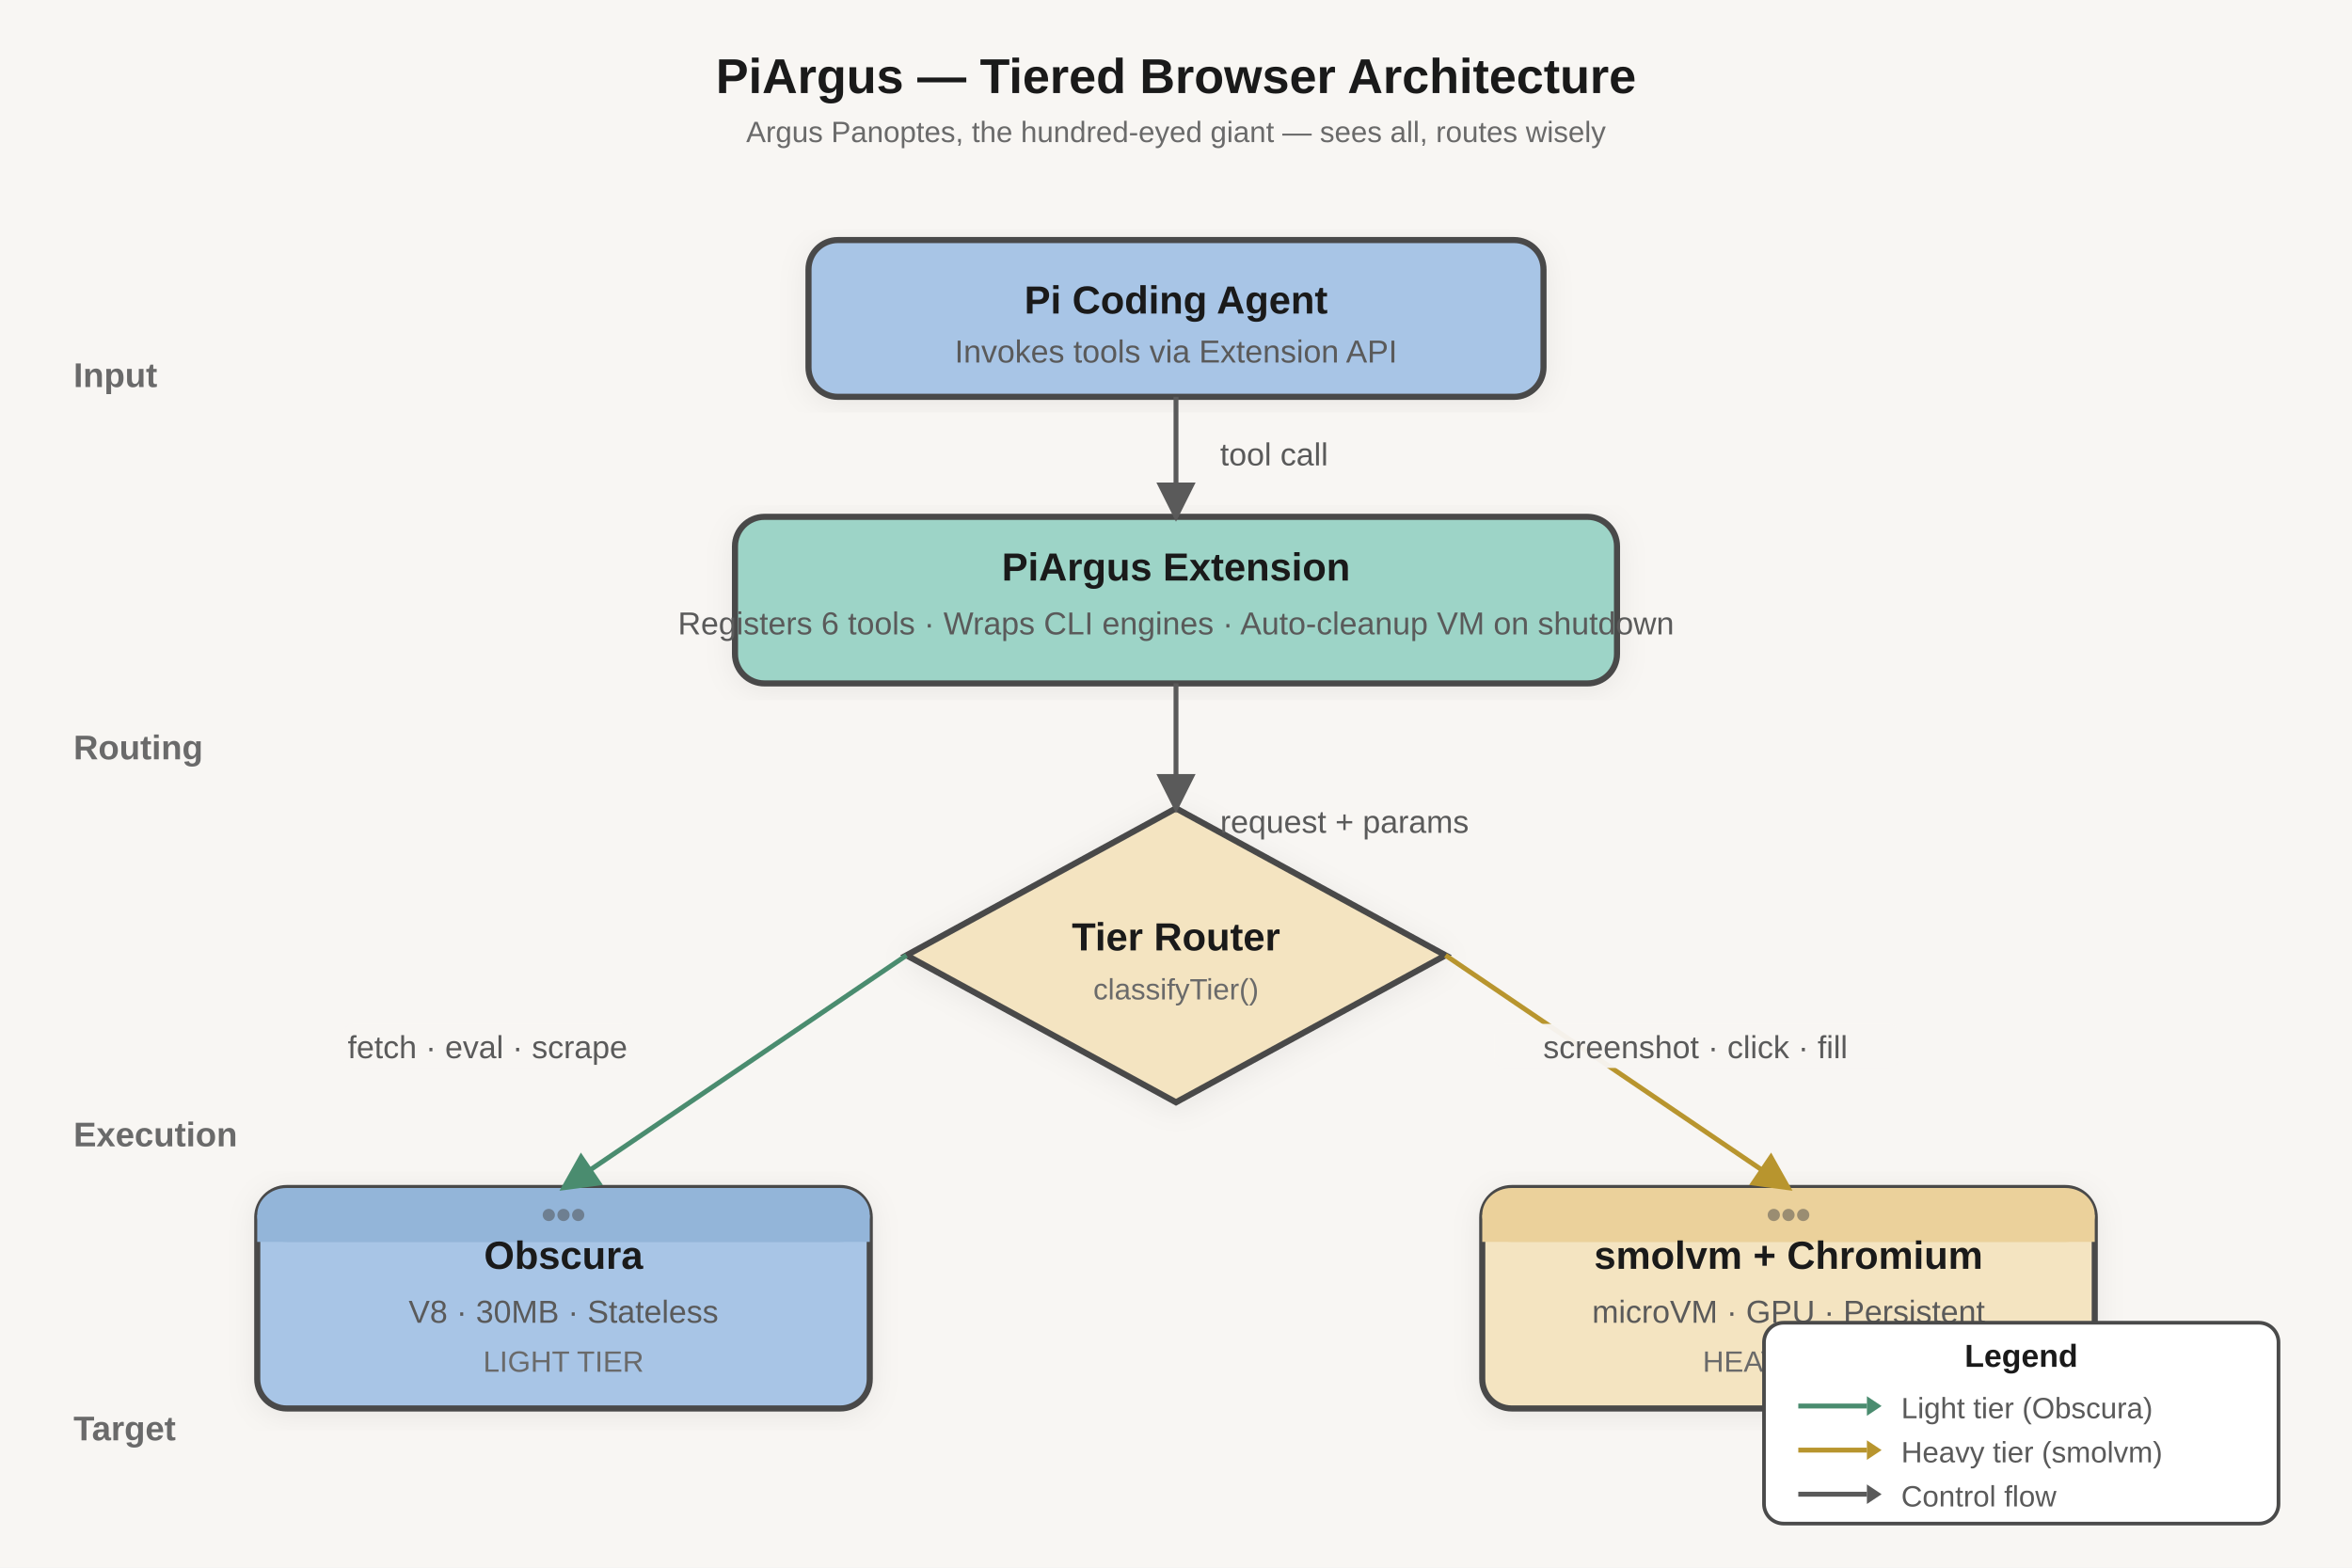
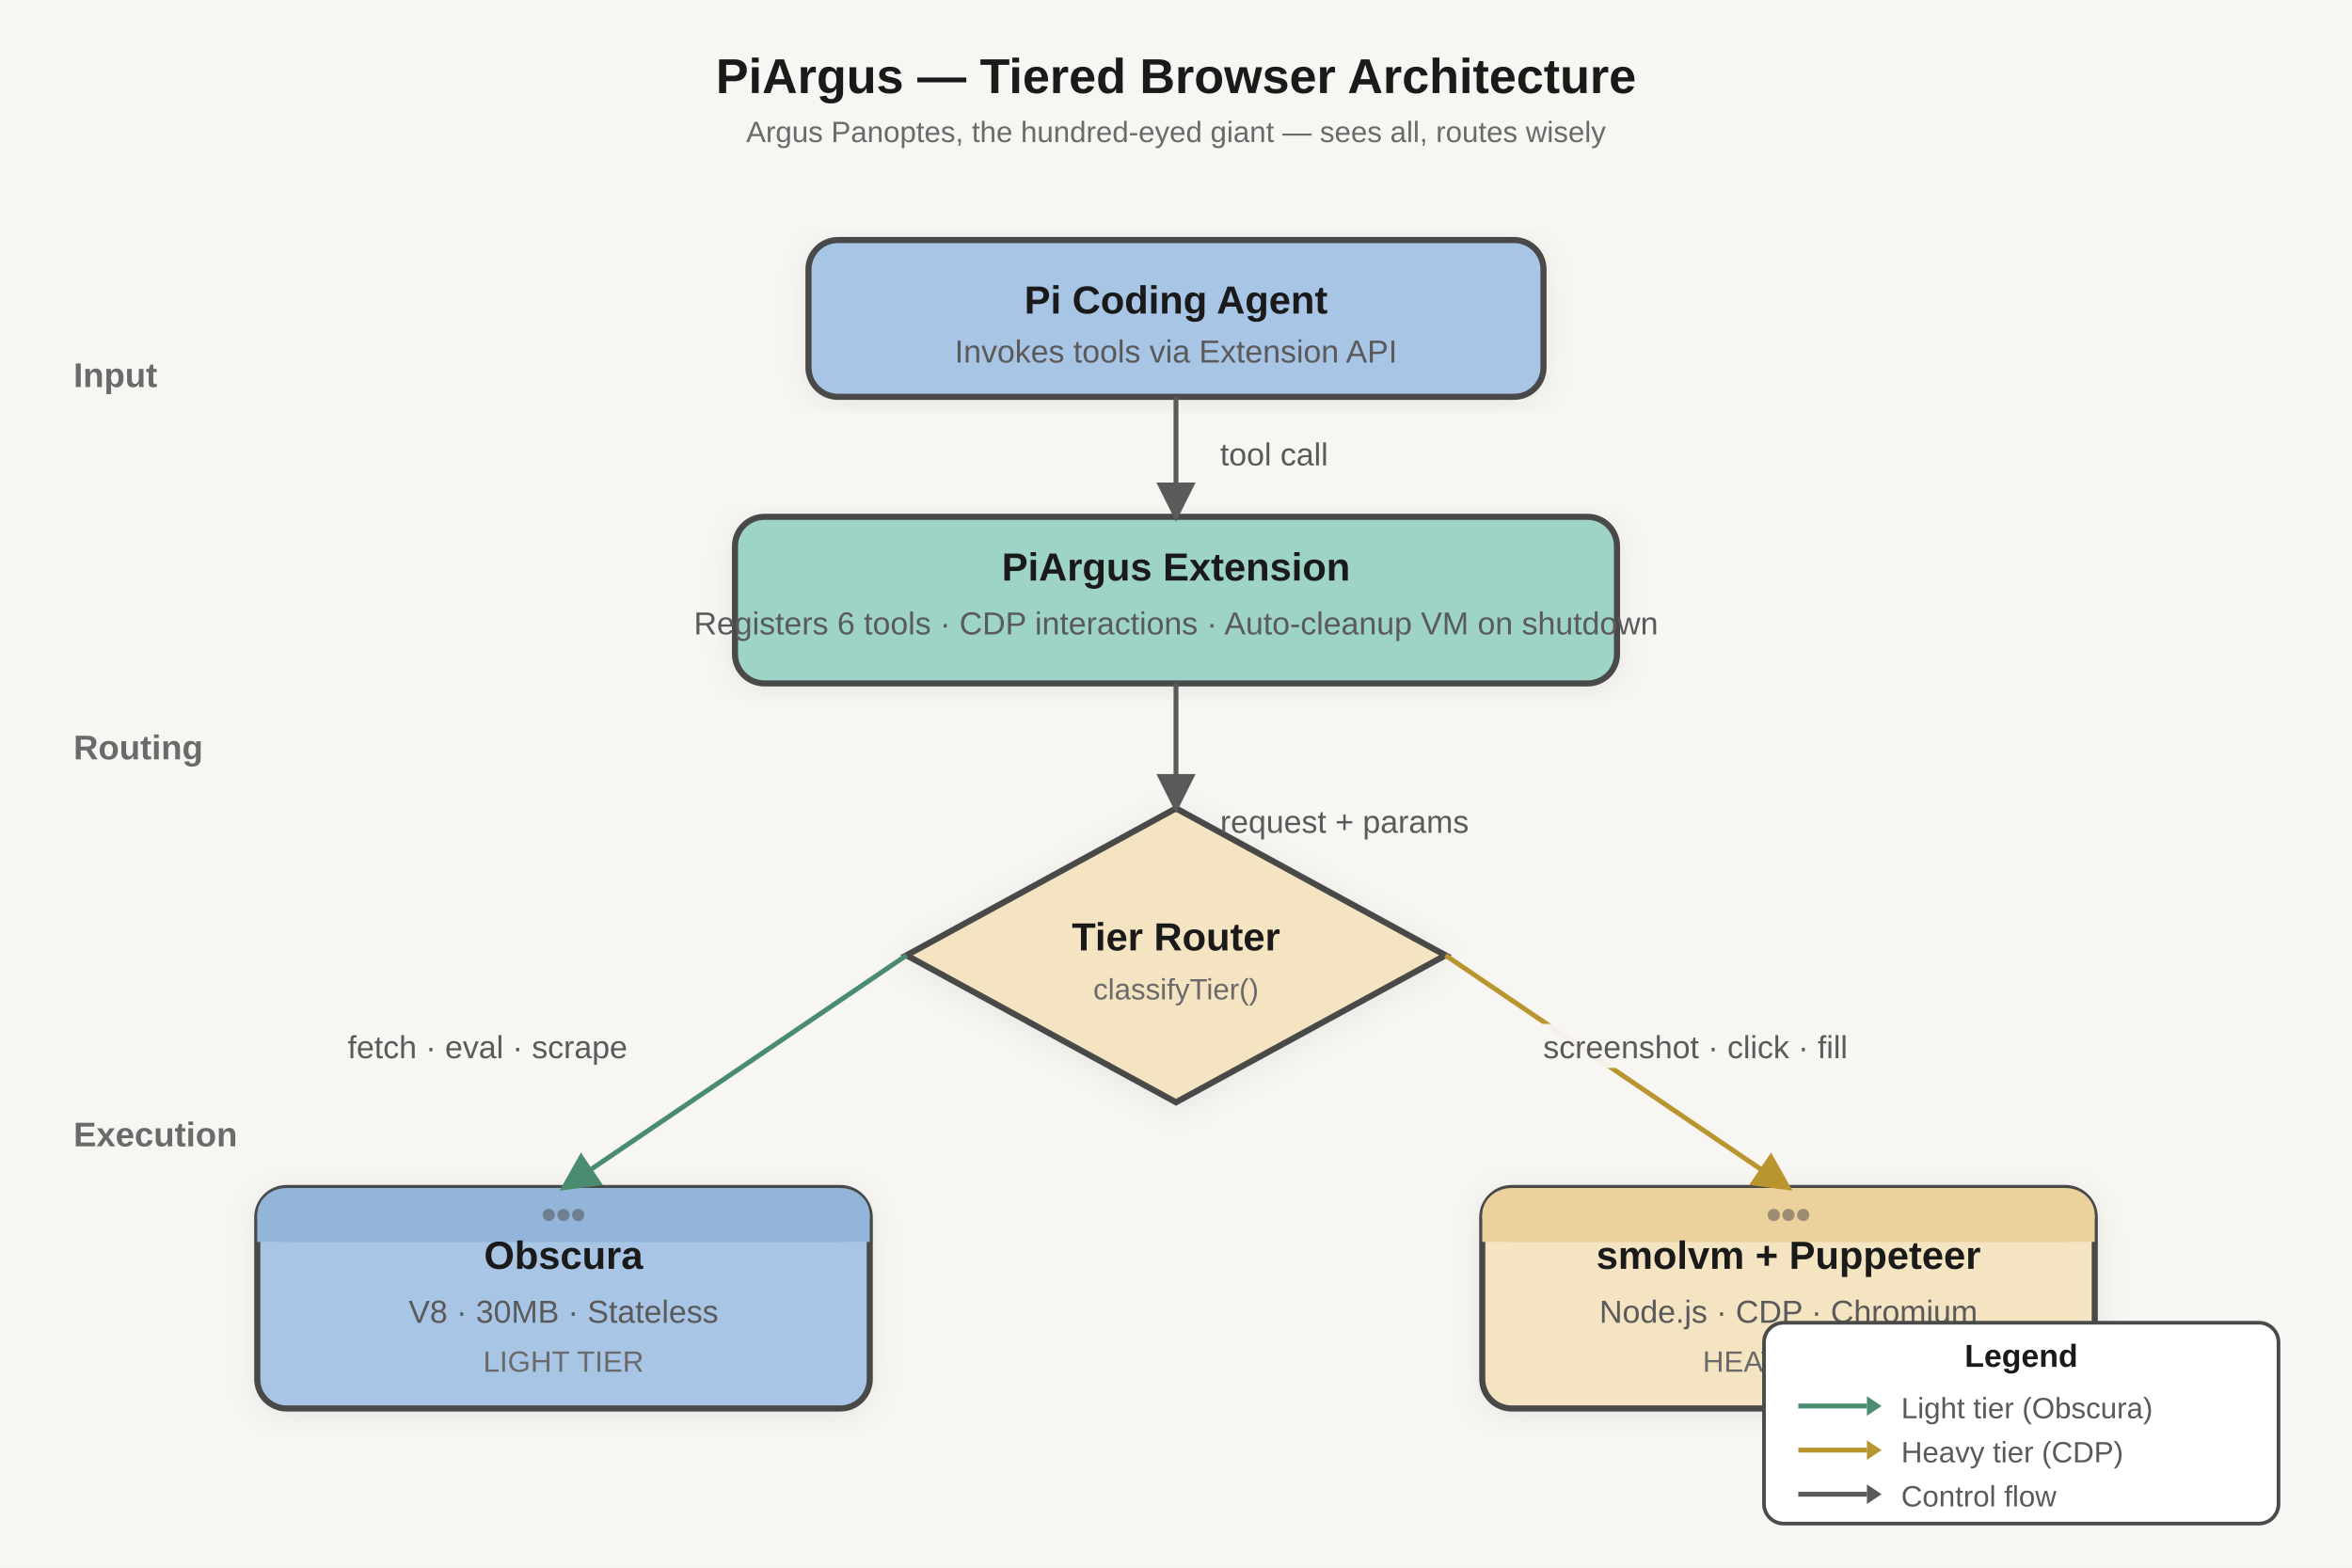
<svg xmlns="http://www.w3.org/2000/svg" viewBox="0 0 960 640" width="960" height="640">
  <style>
  text { font-family: -apple-system, BlinkMacSystemFont, "Segoe UI", "Helvetica Neue", Arial, sans-serif; }
  .title { font-size: 20px; font-weight: 700; fill: #1a1a1a; }
  .node-label { font-size: 16px; font-weight: 600; fill: #1a1a1a; }
  .node-detail { font-size: 13px; fill: #5a5a5a; }
  .node-sub { font-size: 12px; fill: #6a6a6a; }
  .layer-label { font-size: 14px; font-weight: 600; fill: #6a6a6a; }
  .arrow-label { font-size: 13px; fill: #5a5a5a; }
  .legend-text { font-size: 12px; fill: #5a5a5a; }
  .legend-title { font-size: 13px; font-weight: 600; fill: #1a1a1a; }
</style>
  <defs>
    <marker id="arrow" markerWidth="8" markerHeight="8" refX="7" refY="4" orient="auto">
      <polygon points="0 0, 8 4, 0 8" fill="#5a5a5a" />
    </marker>
    <marker id="arrow-green" markerWidth="8" markerHeight="8" refX="7" refY="4" orient="auto">
      <polygon points="0 0, 8 4, 0 8" fill="#4a8c6f" />
    </marker>
    <marker id="arrow-gold" markerWidth="8" markerHeight="8" refX="7" refY="4" orient="auto">
      <polygon points="0 0, 8 4, 0 8" fill="#b8952e" />
    </marker>
    <filter id="shadow">
      <feDropShadow dx="0" dy="2" stdDeviation="6" flood-color="#00000010" />
    </filter>
  </defs>
  <rect width="960" height="640" fill="#f8f6f3" />
  <text x="480" y="38" text-anchor="middle" class="title">PiArgus — Tiered Browser Architecture</text>
  <text x="480" y="58" text-anchor="middle" class="node-sub">Argus Panoptes, the hundred-eyed giant — sees all, routes wisely</text>
  <text x="30" y="158" class="layer-label">Input</text>
  <text x="30" y="310" class="layer-label">Routing</text>
  <text x="30" y="468" class="layer-label">Execution</text>
-   <text x="30" y="588" class="layer-label">Target</text>
  <rect x="330" y="98" width="300" height="64" rx="12" fill="#a8c5e6" stroke="#4a4a4a" stroke-width="2.5" filter="url(#shadow)" />
  <text x="480" y="128" text-anchor="middle" class="node-label">Pi Coding Agent</text>
  <text x="480" y="148" text-anchor="middle" class="node-detail">Invokes tools via Extension API</text>
  <rect x="300" y="211" width="360" height="68" rx="12" fill="#9dd4c7" stroke="#4a4a4a" stroke-width="2.5" filter="url(#shadow)" />
  <text x="480" y="237" text-anchor="middle" class="node-label">PiArgus Extension</text>
-   <text x="480" y="259" text-anchor="middle" class="node-detail">Registers 6 tools · Wraps CLI engines · Auto-cleanup VM on shutdown</text>
+   <text x="480" y="259" text-anchor="middle" class="node-detail">Registers 6 tools · CDP interactions · Auto-cleanup VM on shutdown</text>
  <polygon points="480,330 590,390 480,450 370,390" fill="#f4e4c1" stroke="#4a4a4a" stroke-width="2.5" filter="url(#shadow)" />
  <text x="480" y="388" text-anchor="middle" class="node-label">Tier Router</text>
  <text x="480" y="408" text-anchor="middle" class="node-sub" fill="#5a5a5a">classifyTier()</text>
  <rect x="105" y="485" width="250" height="90" rx="12" fill="#a8c5e6" stroke="#4a4a4a" stroke-width="2.5" filter="url(#shadow)" />
  <rect x="105" y="485" width="250" height="22" rx="12" fill="#93b5d9" />
  <rect x="105" y="496" width="250" height="11" fill="#93b5d9" />
  <circle cx="224" cy="496" r="2.5" fill="#4a4a4a" opacity="0.5" />
  <circle cx="230" cy="496" r="2.5" fill="#4a4a4a" opacity="0.5" />
  <circle cx="236" cy="496" r="2.5" fill="#4a4a4a" opacity="0.5" />
  <text x="230" y="518" text-anchor="middle" class="node-label">Obscura</text>
  <text x="230" y="540" text-anchor="middle" class="node-detail">V8 · 30MB · Stateless</text>
  <text x="230" y="560" text-anchor="middle" class="node-sub">LIGHT TIER</text>
  <rect x="605" y="485" width="250" height="90" rx="12" fill="#f4e4c1" stroke="#4a4a4a" stroke-width="2.5" filter="url(#shadow)" />
  <rect x="605" y="485" width="250" height="22" rx="12" fill="#ebd19b" />
  <rect x="605" y="496" width="250" height="11" fill="#ebd19b" />
  <circle cx="724" cy="496" r="2.5" fill="#4a4a4a" opacity="0.5" />
  <circle cx="730" cy="496" r="2.5" fill="#4a4a4a" opacity="0.5" />
  <circle cx="736" cy="496" r="2.5" fill="#4a4a4a" opacity="0.5" />
-   <text x="730" y="518" text-anchor="middle" class="node-label">smolvm + Chromium</text>
-   <text x="730" y="540" text-anchor="middle" class="node-detail">microVM · GPU · Persistent</text>
+   <text x="730" y="518" text-anchor="middle" class="node-label">smolvm + Puppeteer</text>
+   <text x="730" y="540" text-anchor="middle" class="node-detail">Node.js · CDP · Chromium</text>
  <text x="730" y="560" text-anchor="middle" class="node-sub">HEAVY TIER</text>
  <line x1="480" y1="162" x2="480" y2="211" stroke="#5a5a5a" stroke-width="2" marker-end="url(#arrow)" />
  <line x1="480" y1="279" x2="480" y2="330" stroke="#5a5a5a" stroke-width="2" marker-end="url(#arrow)" />
  <line x1="370" y1="390" x2="230" y2="485" stroke="#4a8c6f" stroke-width="2" marker-end="url(#arrow-green)" />
  <line x1="590" y1="390" x2="730" y2="485" stroke="#b8952e" stroke-width="2" marker-end="url(#arrow-gold)" />
  <rect x="140" y="418" width="118" height="18" rx="4" fill="#f8f6f3" opacity="0.95" />
  <text x="199" y="432" text-anchor="middle" class="arrow-label" fill="#4a8c6f">fetch · eval · scrape</text>
  <rect x="610" y="418" width="165" height="18" rx="4" fill="#f8f6f3" opacity="0.95" />
  <text x="692" y="432" text-anchor="middle" class="arrow-label" fill="#b8952e">screenshot · click · fill</text>
  <text x="498" y="190" class="arrow-label">tool call</text>
  <text x="498" y="340" class="arrow-label">request + params</text>
  <rect x="720" y="540" width="210" height="82" rx="8" fill="#ffffff" stroke="#4a4a4a" stroke-width="1.5" />
  <text x="825" y="558" text-anchor="middle" class="legend-title">Legend</text>
  <line x1="734" y1="574" x2="762" y2="574" stroke="#4a8c6f" stroke-width="2" />
  <polygon points="762,570 768,574 762,578" fill="#4a8c6f" />
  <text x="776" y="579" class="legend-text">Light tier (Obscura)</text>
  <line x1="734" y1="592" x2="762" y2="592" stroke="#b8952e" stroke-width="2" />
  <polygon points="762,588 768,592 762,596" fill="#b8952e" />
-   <text x="776" y="597" class="legend-text">Heavy tier (smolvm)</text>
+   <text x="776" y="597" class="legend-text">Heavy tier (CDP)</text>
  <line x1="734" y1="610" x2="762" y2="610" stroke="#5a5a5a" stroke-width="2" />
  <polygon points="762,606 768,610 762,614" fill="#5a5a5a" />
  <text x="776" y="615" class="legend-text">Control flow</text>
</svg>
